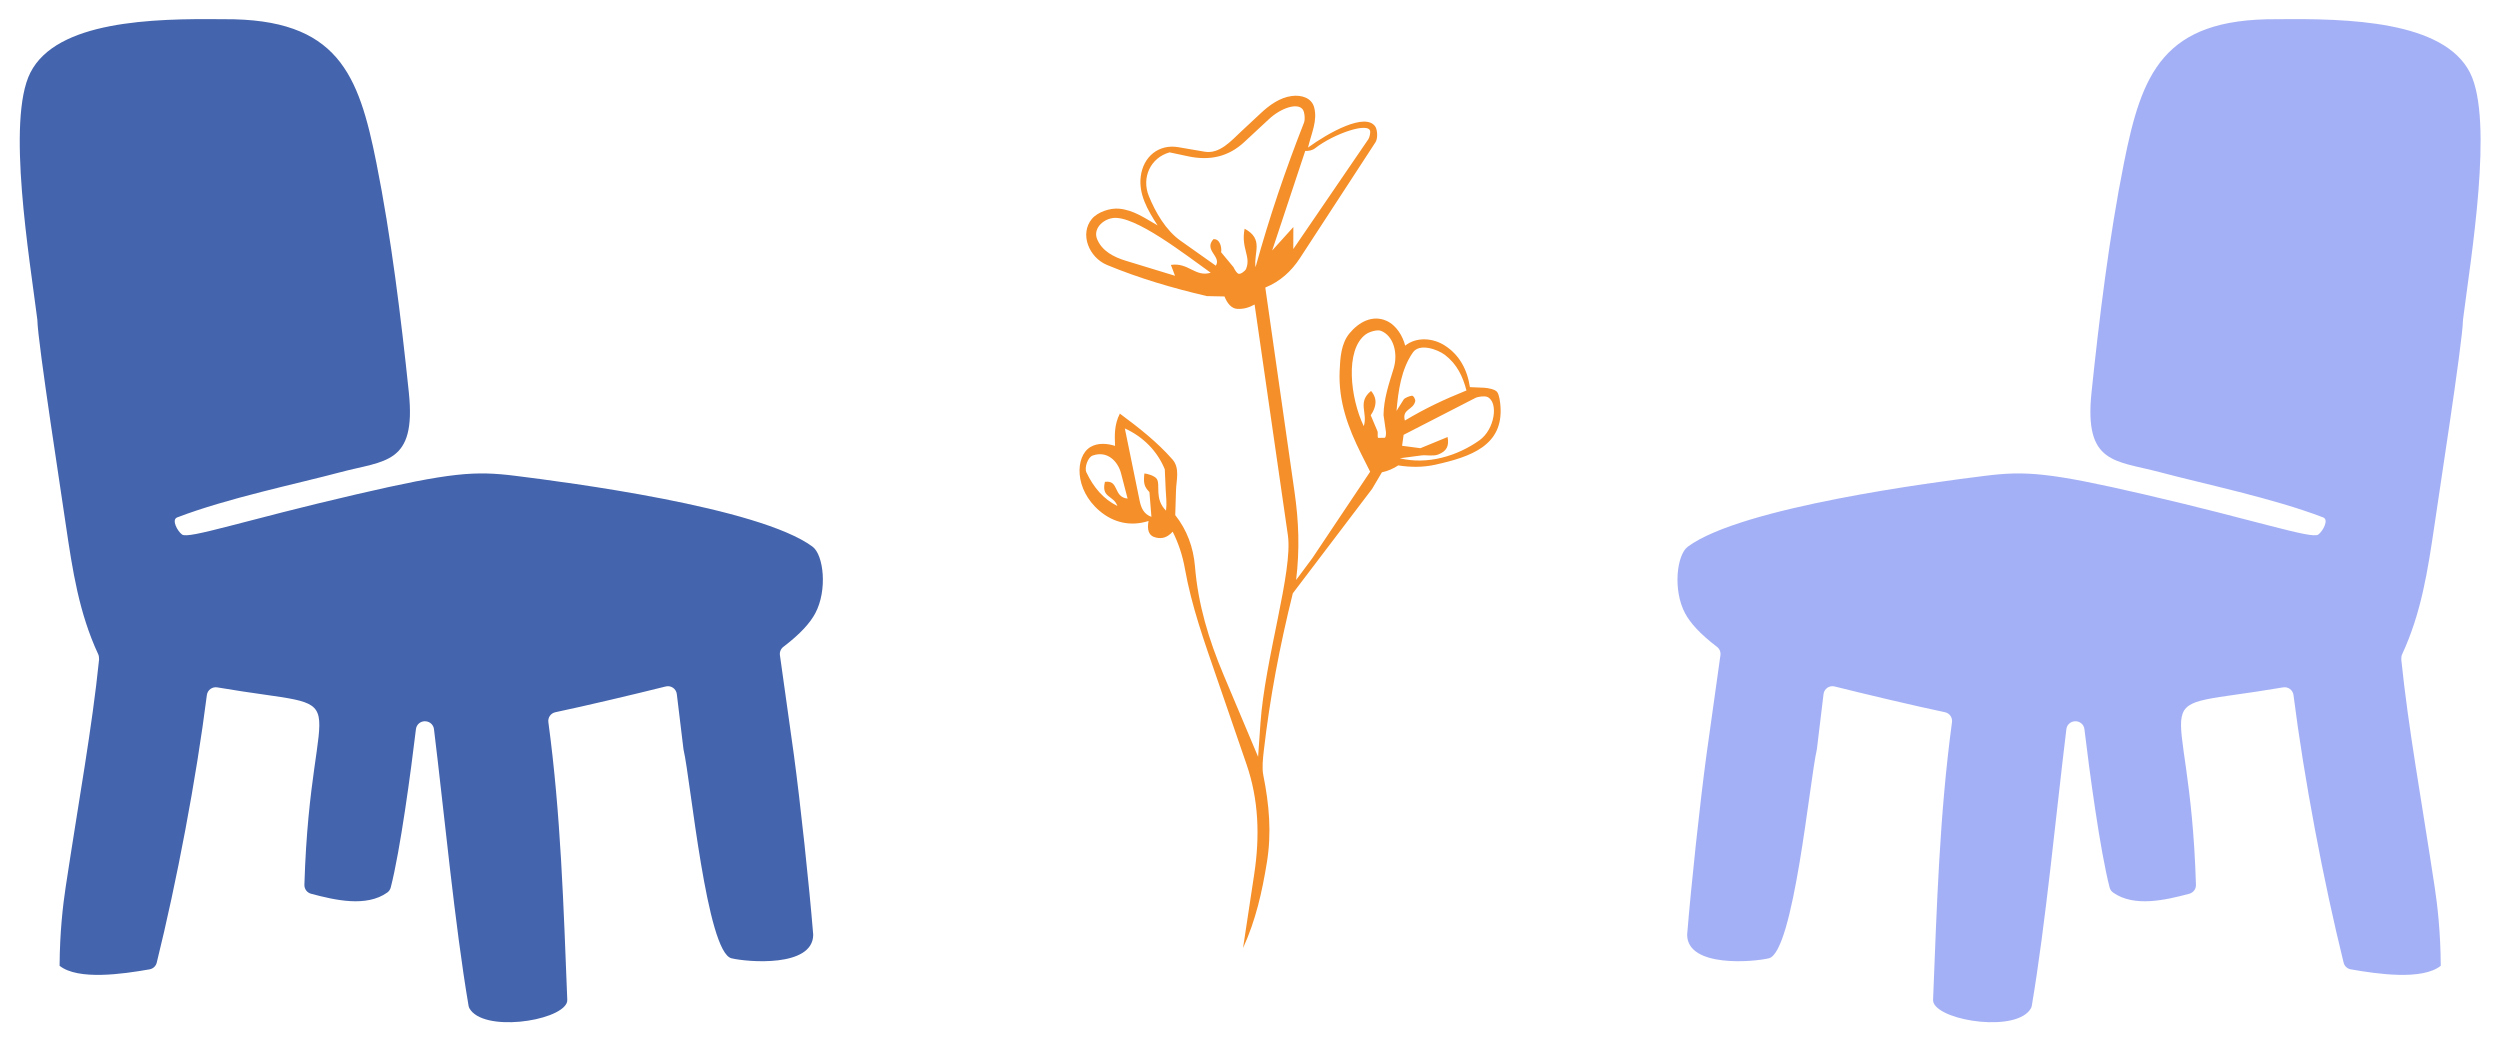
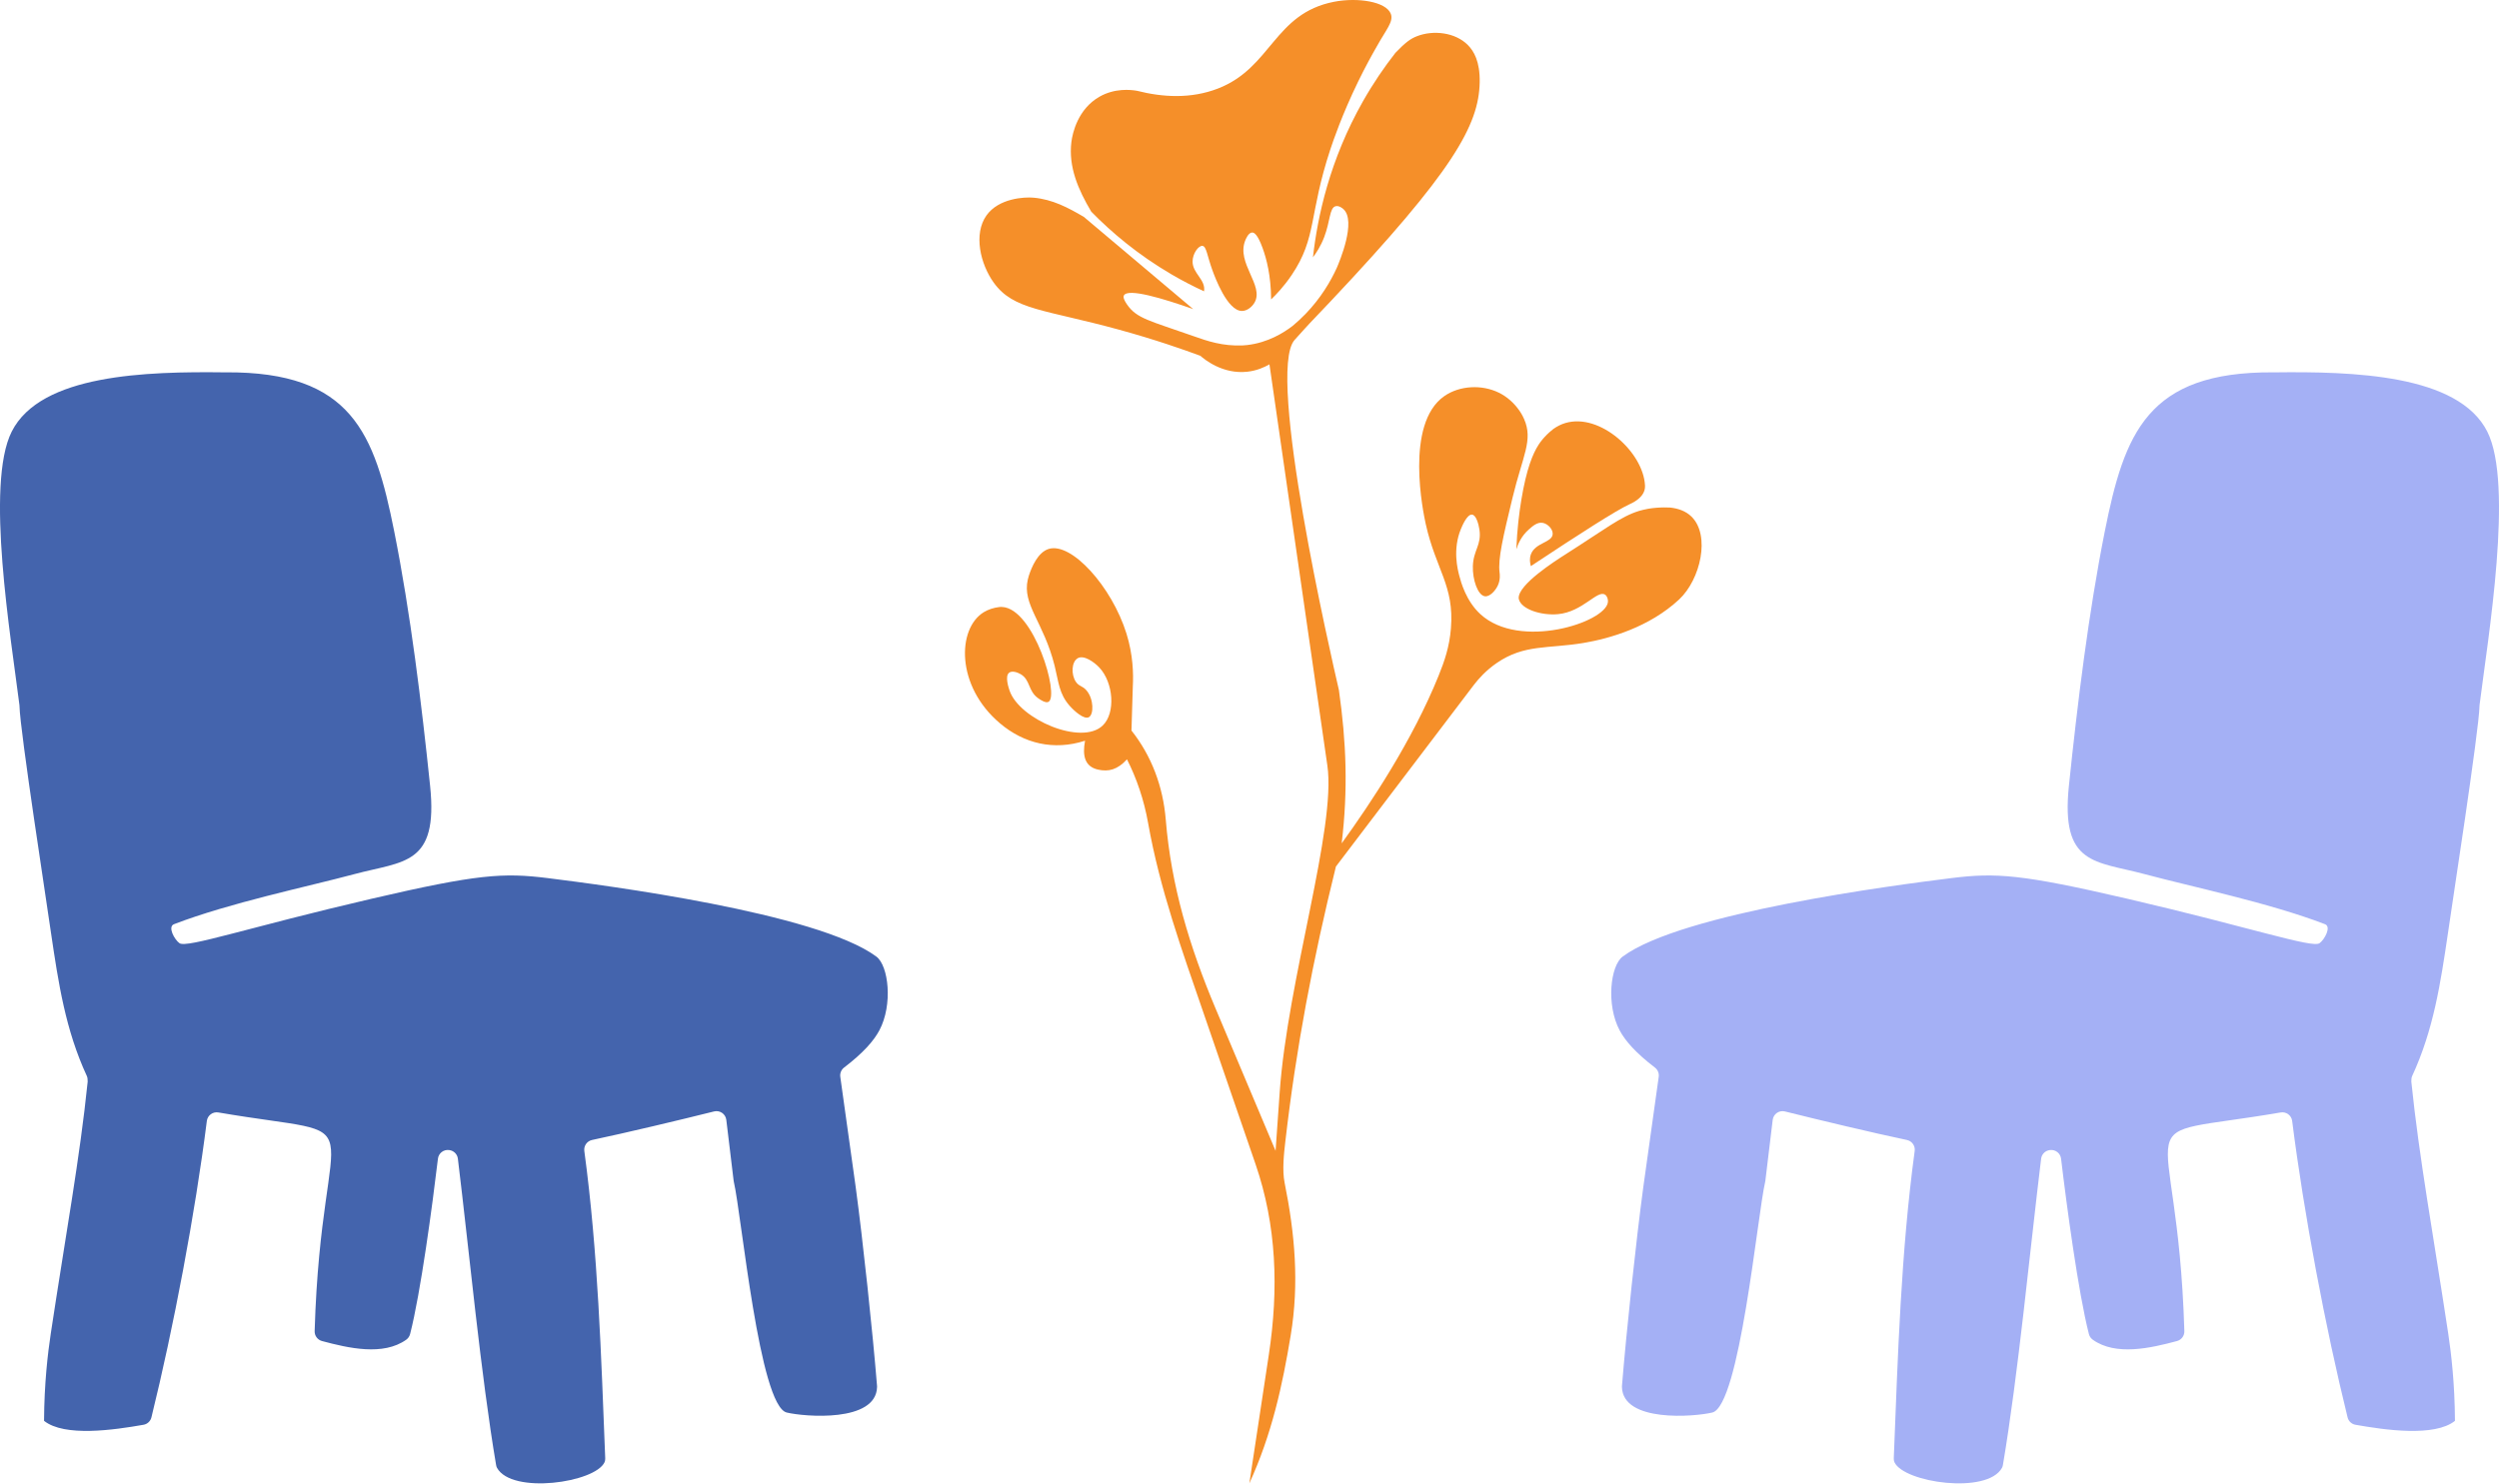
- <svg xmlns="http://www.w3.org/2000/svg" viewBox="150 500 1200 500" role="img" aria-label="Logo Gaia Riccobono">
-   <path fill="#4464AD" transform="translate(159.48 509.17) scale(1.00455 1.0022)" d="M317.136,349.628l-3.175-26.355c-.308-2.56-2.785-4.271-5.286-3.644-14.819,3.711-38.178,9.269-52.739,12.34-2.198.464-3.652,2.541-3.351,4.768,5.947,44.061,7.255,88.161,9.033,132.831.023.587-.043,1.187-.286,1.721-4.046,8.868-40.066,14.041-46.484,2.448-.21-.379-.329-.797-.401-1.224-6.592-38.866-11.667-92.755-16.52-132.451-.236-1.934-1.753-3.462-3.684-3.72-.038-.005-.076-.01-.115-.015-2.369-.316-4.538,1.36-4.82,3.733-2.398,20.184-7.498,58.208-12.036,75.831-.255.992-.852,1.859-1.687,2.453-9.988,7.097-24.92,3.636-36.392.563-1.924-.515-3.241-2.287-3.182-4.278,2.975-100.495,29.056-82.44-41.622-94.56-2.404-.412-4.675,1.251-4.981,3.671-5.066,40.093-14.39,89.407-23.959,128.189-.406,1.646-1.742,2.886-3.411,3.181-12.82,2.267-34.16,5.349-43.001-1.699.093-16.217,1.614-29.165,2.897-37.654,6.487-42.949,12.611-76.186,15.967-109.026-.109-.769.078-1.464-.36-2.409-9.262-19.988-12.294-40.224-15.48-61.784-1.558-11.2-13.456-87.68-13.634-98.203-.003-.157-.011-.3-.031-.456-3.677-29.295-14.817-95.412-3.342-118.189C17.581.827,63.287-.358,97.284.058c.108.001.216-.009.323-.009,54.444-.34,64.33,26.324,72.811,68.837,7.022,35.2,11.794,74.269,15.505,109.992,3.577,34.44-11.414,32.433-32.711,38.135-20.99,5.62-53.87,12.391-77.995,21.655-2.874,1.103.225,6.712,2.363,8.211,3.204,2.245,29.768-6.838,83.158-19.241,45.47-10.563,56.718-11.313,76.035-8.898,24.473,3.06,116.54,14.977,142.053,33.94,5.287,3.929,7.196,20.796,1.305,31.882-2.437,4.585-7.014,9.794-15.271,16.108-1.223.935-1.842,2.459-1.629,3.984l6.643,47.538c3.124,23.13,7.349,62.694,9.24,86.067.013.168.02.337.016.506-.374,15.483-31.375,12.902-39.049,11.053-11.834-2.851-19.505-85.296-22.865-99.749-.035-.148-.06-.29-.078-.441Z" />
-   <path fill="#F58F29" fill-rule="evenodd" transform="translate(668.17 545.95)" d="M83.854,373.65c2.757-18.223,2.158-35.717-3.665-52.646l-14.33-41.656c-6.028-17.522-12.066-34.243-15.312-52.518-1.136-6.394-3.209-12.406-5.837-17.577-2.614,2.874-5.087,3.485-7.968,2.844-3.646-.811-4.392-3.804-3.603-7.984-8.649,2.787-16.87.79-23.489-4.804-12.231-10.336-11.807-26.178-4.454-30.669,3.517-2.148,8.241-1.759,11.856-.557-.192-5.211-.425-10.088,2.307-15.505,9.215,6.848,17.838,13.588,25.213,21.956,3.704,4.203,1.892,10.027,1.75,14.657l-.373,12.118c5.544,6.991,8.713,15.423,9.46,24.556,1.502,18.372,6.579,35.13,13.788,52.243l16.523,39.223,1.128-16.117c2.169-30.994,15.651-73.033,13.168-90.238l-15.981-110.763c-2.687,1.481-5.347,2.285-8.399,2.088-2.635-.17-4.713-2.547-6.049-5.952l-8.473-.173c-16.68-3.916-32.386-8.52-47.886-14.932-8.73-3.611-13.263-14.909-7.307-22.107,2.778-3.357,8.803-5.317,13.042-4.92,7.063.662,12.223,4.467,18.51,8.023-4.859-7.461-9.129-15.004-8.096-23.404,1.194-9.708,8.74-15.741,18.09-14.135l12.615,2.167c7.209,1.238,12.875-5.394,17.596-9.792l9.43-8.786c4.109-3.828,9.063-7.403,14.756-8.158,4.626-.614,9.548.855,10.764,5.476,1.671,6.35-1.204,12.031-2.954,19.265,10.01-7.265,27.672-17.048,32.316-10.034.988,1.492,1.314,5.587.059,7.511l-36.23,55.568c-4.086,6.267-9.418,11.193-16.648,14.153l14.022,98.02c2.071,14.476,2.54,27.626.771,42.356l7.81-10.512,27.727-41.456-4.272-8.509c-6.395-12.739-10.977-25.3-10.373-39.778.267-6.412.683-13.241,4.749-18.158,4.458-5.391,11.023-8.997,17.739-5.993,4.866,2.176,7.854,7.496,8.968,11.912,5.498-4.34,13.357-3.692,19.026-.054,6.931,4.448,10.788,11.457,12.046,19.977l6.792.292c1.839.079,5.353.736,6.312,2.082,1.015,1.424,1.425,4.761,1.577,6.891,1.333,18.76-14.165,24.169-31.349,27.98-5.882,1.305-11.893,1.246-17.734.325-2.063,1.396-5.071,2.77-7.838,3.307l-4.69,7.941-38.078,50.147c-6.388,25.828-10.993,50.153-13.944,75.755-.405,3.511-.907,8.119-.221,11.526,2.838,14.105,4.059,27.752,1.691,42.105-2.296,13.916-5.195,27.278-11.415,40.893l5.367-35.47ZM64.26,68.86c3.103-.311,4.123,3.943,3.706,6.278l5.931,7.144c.654,1.313,1.585,3.003,2.556,3.205s3.09-1.381,3.499-2.377c2.483-6.046-2.563-9.814-.704-19.281,9.426,5.045,4.208,11.646,5.242,18.463,6.66-24.085,14.255-46.421,23.246-69.337.645-1.643.305-5.135-.572-6.344-2.519-3.473-10.558-.657-16.174,4.56l-11.908,11.062c-7.646,7.103-16.597,9.051-26.953,6.844l-8.882-1.893c-9.164,2.546-13.597,12.113-9.97,20.989,3.211,7.858,8.145,16.421,15.196,21.411l16.956,12c2.813-4.492-5.941-7.368-1.167-12.727ZM102.64,63.036l-.031,10.562,36.034-52.729c.571-.835.975-2.871.876-3.75-.525-4.711-17.492,1.102-26.47,8.102-1.343,1.047-3.065,1.343-4.708,1.276l-15.868,47.795,10.166-11.255ZM43.86,81.206c8.476-1.289,11.596,5.992,19.128,3.763-11.717-8.292-36.596-27.924-47.149-26.241-4.974.793-9.353,5.322-7.394,10.1,2.359,5.753,8.04,8.631,13.678,10.353l23.721,7.247-1.984-5.222ZM143.061,161.138c.259.614-.24,3.118.4,3.104l3.021-.069c.637-.015.688-2.248.589-2.937l-1.145-7.958c.107-7.836,2.574-14.918,4.82-22.244,2.346-7.652-.185-15.944-6.089-18.194-1.741-.663-5.49.388-7.329,1.746-10.013,7.397-7.369,30.542-.896,44.032,2.093-6.313-3.26-11.45,3.509-16.916,3.295,3.858,2.41,7.902-.161,11.67l3.281,7.767ZM156.171,155.917c9.835-5.897,18.887-10.139,29.557-14.446-1.707-6.561-4.438-12.541-10.249-17.002-3.521-2.703-12.22-5.857-15.444-1.26-5.69,8.114-7.077,18.736-7.875,28.082l3.418-5.461c.529-.845,2.932-1.718,3.948-1.838.802-.094,1.797,1.857,1.615,2.645-1.013,4.383-6.474,3.616-4.971,9.28ZM172.066,172.248c-2.381.898-5.686.101-8.063.415l-10.286,1.36c13.256,3.228,27.561-1.018,38.272-8.642,7.377-5.251,9.216-18.247,3.82-20.782-1.226-.576-4.402-.257-5.884.505l-34.362,17.661-.733,5.264,8.802,1.156,13.045-5.365c.817,4.331-.467,6.865-4.609,8.428ZM41.526,199.175c.454-3.979.002-6.367-.165-10.12l-.43-9.728c-3.496-8.601-10.275-15.611-19.178-19.628l7.111,34.743c.709,3.465,2.041,6.421,5.649,7.694l-.953-11.887c-2.542-2.589-2.929-4.335-2.436-8.905,1.526.034,4.981,1.126,5.951,2.563,1.909,2.829-1.321,9.538,4.451,15.267ZM12.194,185.343c6.949-1.021,3.864,7.34,10.884,8.032l-3.127-12.061c-1.561-6.021-6.761-11.122-13.739-8.566-2.169.795-3.989,5.745-2.913,8.024,3.394,7.184,8.22,12.902,14.866,16.136-1.808-5.197-7.86-3.794-5.973-11.565Z" />
-   <path fill="#A4B0F5" transform="translate(1340.69 509.17) scale(-1.00455 1.0022)" d="M317.136,349.628l-3.175-26.355c-.308-2.56-2.785-4.271-5.286-3.644-14.819,3.711-38.178,9.269-52.739,12.34-2.198.464-3.652,2.541-3.351,4.768,5.947,44.061,7.255,88.161,9.033,132.831.023.587-.043,1.187-.286,1.721-4.046,8.868-40.066,14.041-46.484,2.448-.21-.379-.329-.797-.401-1.224-6.592-38.866-11.667-92.755-16.52-132.451-.236-1.934-1.753-3.462-3.684-3.72-.038-.005-.076-.01-.115-.015-2.369-.316-4.538,1.36-4.82,3.733-2.398,20.184-7.498,58.208-12.036,75.831-.255.992-.852,1.859-1.687,2.453-9.988,7.097-24.92,3.636-36.392.563-1.924-.515-3.241-2.287-3.182-4.278,2.975-100.495,29.056-82.44-41.622-94.56-2.404-.412-4.675,1.251-4.981,3.671-5.066,40.093-14.39,89.407-23.959,128.189-.406,1.646-1.742,2.886-3.411,3.181-12.82,2.267-34.16,5.349-43.001-1.699.093-16.217,1.614-29.165,2.897-37.654,6.487-42.949,12.611-76.186,15.967-109.026-.109-.769.078-1.464-.36-2.409-9.262-19.988-12.294-40.224-15.48-61.784-1.558-11.2-13.456-87.68-13.634-98.203-.003-.157-.011-.3-.031-.456-3.677-29.295-14.817-95.412-3.342-118.189C17.581.827,63.287-.358,97.284.058c.108.001.216-.009.323-.009,54.444-.34,64.33,26.324,72.811,68.837,7.022,35.2,11.794,74.269,15.505,109.992,3.577,34.44-11.414,32.433-32.711,38.135-20.99,5.62-53.87,12.391-77.995,21.655-2.874,1.103.225,6.712,2.363,8.211,3.204,2.245,29.768-6.838,83.158-19.241,45.47-10.563,56.718-11.313,76.035-8.898,24.473,3.06,116.54,14.977,142.053,33.94,5.287,3.929,7.196,20.796,1.305,31.882-2.437,4.585-7.014,9.794-15.271,16.108-1.223.935-1.842,2.459-1.629,3.984l6.643,47.538c3.124,23.13,7.349,62.694,9.24,86.067.013.168.02.337.016.506-.374,15.483-31.375,12.902-39.049,11.053-11.834-2.851-19.505-85.296-22.865-99.749-.035-.148-.06-.29-.078-.441Z" />
+ <svg xmlns="http://www.w3.org/2000/svg" id="Livello_2" data-name="Livello 2" viewBox="0 0 873.97 518.913">
+   <defs>
+     <style>
+       .cls-1 {
+         fill: #a4b0f5;
+       }
+ 
+       .cls-2 {
+         fill: #f58f29;
+       }
+ 
+       .cls-3 {
+         fill: #4464ad;
+       }
+     </style>
+   </defs>
+   <g id="Livello_1-2" data-name="Livello 1">
+     <g>
+       <g id="uuid-c5db260f-e5e7-4ac1-84b8-ee5b8c291b15" data-name="Livello 1-2">
+         <path class="cls-3" d="M256.577,413.079l-2.568-21.322c-.249-2.071-2.253-3.455-4.277-2.949-11.99,3.003-30.888,7.499-42.668,9.984-1.778.375-2.954,2.056-2.711,3.857,4.811,35.647,5.87,71.326,7.309,107.466.019.475-.034.96-.232,1.392-3.273,7.175-32.415,11.36-37.608,1.981-.17-.307-.266-.645-.324-.991-5.333-31.444-9.439-75.043-13.365-107.159-.191-1.565-1.418-2.801-2.981-3.01-.031-.004-.062-.008-.093-.012-1.916-.256-3.671,1.101-3.9,3.02-1.94,16.33-6.066,47.093-9.738,61.351-.207.802-.689,1.504-1.364,1.984-8.081,5.742-20.161,2.941-29.442.456-1.557-.417-2.622-1.85-2.574-3.461,2.407-81.305,23.508-66.698-33.674-76.504-1.945-.334-3.782,1.012-4.03,2.97-4.099,32.437-11.642,72.335-19.384,103.71-.329,1.331-1.409,2.335-2.76,2.574-10.372,1.834-27.637,4.328-34.79-1.375.075-13.12,1.306-23.596,2.344-30.463,5.249-34.748,10.203-61.638,12.918-88.207-.088-.622.063-1.184-.291-1.949-7.494-16.172-9.946-32.543-12.524-49.986-1.26-9.062-10.886-70.937-11.031-79.451-.002-.127-.009-.243-.025-.369-2.975-23.701-11.988-77.192-2.704-95.62,10.134-20.116,47.113-21.075,74.618-20.738.087.001.174-.007.262-.008,44.047-.275,52.046,21.297,58.907,55.693,5.681,28.478,9.542,60.087,12.544,88.988,2.894,27.863-9.234,26.24-26.465,30.853-16.982,4.547-43.583,10.025-63.101,17.52-2.325.893.182,5.43,1.912,6.643,2.592,1.817,24.084-5.532,67.278-15.567,36.787-8.546,45.887-9.153,61.516-7.199,19.8,2.476,94.286,12.117,114.927,27.459,4.277,3.179,5.822,16.825,1.056,25.794-1.972,3.71-5.675,7.924-12.355,13.032-.99.757-1.49,1.99-1.318,3.224l5.375,38.46c2.527,18.713,5.946,50.722,7.475,69.632.011.136.017.273.013.409-.303,12.526-25.384,10.439-31.593,8.943-9.574-2.307-15.78-69.008-18.499-80.701-.028-.12-.049-.235-.063-.357h0Z" />
+       </g>
+       <g id="uuid-8c7b1b3f-63ec-4dc5-9d2b-7c57febe404c" data-name="Livello 1-2">
+         <path class="cls-1" d="M617.393,413.079c-.015.122-.035.237-.063.357-2.719,11.693-8.925,78.394-18.499,80.701-6.209,1.496-31.29,3.584-31.593-8.943-.003-.137.002-.273.013-.409,1.53-18.91,4.948-50.919,7.475-69.632l5.375-38.46c.172-1.234-.328-2.467-1.318-3.224-6.68-5.108-10.383-9.322-12.355-13.032-4.767-8.969-3.221-22.615,1.056-25.794,20.641-15.341,95.127-24.983,114.927-27.459,15.629-1.954,24.729-1.347,61.516,7.199,43.194,10.034,64.686,17.383,67.278,15.567,1.73-1.212,4.237-5.75,1.912-6.643-19.518-7.495-46.12-12.973-63.101-17.52-17.231-4.614-29.359-2.99-26.465-30.853,3.002-28.901,6.863-60.51,12.544-88.988,6.862-34.395,14.86-55.968,58.907-55.693.087.001.174.009.262.008,27.505-.337,64.484.622,74.618,20.738,9.284,18.428.271,71.919-2.704,95.62-.016.126-.023.242-.025.369-.145,8.513-9.771,70.389-11.031,79.451-2.578,17.442-5.031,33.814-12.524,49.986-.354.764-.203,1.326-.291,1.949,2.715,26.569,7.669,53.459,12.918,88.207,1.037,6.867,2.268,17.343,2.344,30.463-7.152,5.703-24.417,3.208-34.79,1.375-1.35-.239-2.431-1.242-2.76-2.574-7.742-31.376-15.285-71.273-19.384-103.71-.247-1.958-2.085-3.304-4.03-2.97-57.182,9.806-36.081-4.801-33.674,76.504.048,1.611-1.018,3.044-2.574,3.461-9.281,2.486-21.362,5.286-29.442-.456-.675-.48-1.158-1.182-1.364-1.984-3.672-14.258-7.798-45.021-9.738-61.351-.228-1.92-1.983-3.276-3.9-3.02-.031.004-.062.008-.093.012-1.563.209-2.789,1.445-2.981,3.01-3.926,32.116-8.032,75.714-13.365,107.159-.059.346-.154.684-.324.991-5.193,9.379-34.335,5.194-37.608-1.981-.197-.432-.251-.917-.232-1.392,1.438-36.14,2.497-71.82,7.309-107.466.243-1.801-.933-3.482-2.711-3.857-11.78-2.485-30.678-6.981-42.668-9.984-2.023-.507-4.027.878-4.277,2.949l-2.568,21.322h0Z" />
+       </g>
+       <g>
+         <path class="cls-2" d="M540.175,152.893c-.463.503-.946,1.071-1.44,1.744-.034.047-.069.094-.103.141-.135.188-.271.385-.408.59-.038.057-.074.113-.112.169-2.069,3.179-4.273,8.526-6.057,19.311-.735,4.445-1.484,10.328-1.756,17.327.619-2.006,1.841-4.71,4.332-6.92,1.427-1.267,3.079-2.732,5.003-2.329,1.799.377,3.57,2.333,3.372,4.037-.336,2.891-6.082,2.854-7.603,6.94-.56,1.505-.341,3.014-.021,4.135,17.842-11.811,29.839-19.465,34.298-21.534,1.013-.47,4.731-2.057,5.491-5.212.095-.394.126-.743.134-1.033-.002-.135.004-.268-.002-.404-.001-.014-.001-.032-.002-.045-.569-11.569-15.699-25.427-27.832-21.833-1.573.466-2.964,1.2-4.205,2.076-.818.637-1.918,1.568-3.09,2.839Z" />
+         <path class="cls-2" d="M381.651,74.053c6.979,7.125,16.215,15.012,28.079,21.941,3.901,2.278,7.708,4.232,11.358,5.912.654-4.091-4.007-6.226-4.011-10.412-.003-2.792,2.067-5.596,3.43-5.484,1.435.118,1.645,3.433,3.528,8.584.84,2.296,5.193,14.203,10.324,14.188,1.755-.005,3.545-1.406,4.434-3.012,3.299-5.964-6.42-13.696-3.321-21.585.179-.455,1.105-2.813,2.429-2.849.732-.02,1.921.66,3.655,5.404,1.375,3.764,2.938,9.662,2.989,17.994,1.704-1.631,4.474-4.496,7.196-8.531,8.872-13.152,5.937-21.017,13.529-43.983.974-2.946,4.129-12.21,9.689-23.639,2.514-5.168,4.835-9.369,6.53-12.312,3.26-5.904,5.959-8.703,4.922-11.422-1.637-4.292-11.604-5.83-19.85-4.227-21.041,4.088-21.812,23.072-40.616,30.352-9.429,3.65-19.275,3.079-28.324.786-2.205-.38-7.756-.988-13.129,2.091-7.502,4.296-9.39,12.597-9.796,15.816-1.063,8.673,2.332,16.622,6.957,24.39 0,0,0-0.0 0-0Z" />
+         <path class="cls-2" d="M591.551,180.713c-2.046-1.999-4.762-2.877-7.519-3.163-1.126-.053-2.782-.082-4.788.079-1.008.081-1.954.2-2.864.356-1.3.248-2.395.527-3.175.752-6.402,1.959-11.973,6.459-25.575,15.107-3.836,2.438-16.662,10.643-16.503,15.38.005.152.031.284.061.405.891,3.557,7.911,5.742,13.65,5.223,8.718-.787,13.853-8.688,16.531-6.799.802.566,1.062,1.764.963,2.601-.841,7.1-30.843,16.823-44.595,4.198-5.033-4.621-6.791-11.226-7.367-13.392-.606-2.276-2.392-9.271.536-16.372.41-.995,2.169-5.261,3.911-5.065,1.456.163,2.307,3.376,2.582,5.246.797,5.416-2.122,7.156-2.296,12.769-.146,4.696,1.688,10.179,4.175,10.549,1.722.257,3.719-1.944,4.574-3.809.941-2.052.655-4.032.589-4.541-.608-4.685,1.241-12.504,4.55-26.189,3.537-14.627,7.268-20.065,4.035-27.445-.328-.748-.679-1.406-1.014-1.968-.18-.29-.358-.582-.55-.862-.053-.078-.1-.143-.15-.215-1.869-2.654-4.28-4.793-7.116-6.186-5.956-2.926-13.725-2.53-19.073,1.191-13.965,9.72-7.325,41.009-6.501,44.761,3.549,15.942,10.024,21.595,8.808,36.472-.519,6.501-2.256,11.507-4.347,16.677-9.137,22.558-23.572,44.342-33.862,58.548,2.243-18.667,1.647-35.332-.976-53.669-2.636-11.367-25.536-111.052-15.511-122.407,2.307-2.598,5.208-5.741,5.208-5.741,1.635-1.706,4.261-4.457,7.464-7.857,42.909-45.545,51.806-61.607,52.085-76.582.135-7.245-2.061-10.916-4.131-13.004-4.434-4.473-12.136-5.317-17.833-3.086-2.321.909-4.072,2.235-7.521,5.821-3.825,4.891-7.7,10.518-11.337,16.93-11.626,20.493-15.888,40.293-17.495,54.591,1.17-1.549,2.724-3.91,3.926-7.044,2.157-5.623,1.828-10.303,4.004-10.833,1.223-.298,2.435.762,2.677.973,4.739,4.144-1.427,18.65-2.275,20.602-2.182,4.769-5.577,10.564-10.915,16.094-1.502,1.557-3.01,2.938-4.481,4.163-3.127,2.406-8.607,5.878-15.946,6.736-.492.058-1.009.105-1.583.129-7.048.295-12.338-1.54-17.05-3.201-15.647-5.518-19.974-6.178-23.383-11.13-1.454-2.113-1.254-2.845-1.094-3.148,1.397-2.651,13.624,1.032,24.241,4.769-12.753-10.754-25.506-21.508-38.259-32.262-5.565-3.263-10.885-6.09-17.534-6.711-3.219-.304-12.242.177-16.525,6.235-4.578,6.474-2.148,16.965,2.585,23.521,6.918,9.582,17.657,9.27,43.601,16.367,12.718,3.479,22.722,6.997,28.633,9.187,1.349,1.18,7.763,6.544,16.451,5.57,3.344-.375,5.973-1.57,7.718-2.585l20.251,140.364c3.155,21.797-13.94,75.074-16.678,114.36l-1.432,20.416-20.948-49.703c-9.137-21.683-15.562-42.923-17.463-66.203-.951-11.57-4.968-22.266-11.989-31.125l.469-15.347c.254-4.537.089-11.152-2.218-18.578-5.12-16.424-19.263-32.113-27.234-29.591-3.728,1.175-5.9,6.253-6.904,9.343-.125.404-.25.84-.364,1.33-2.048,8.82,5.576,14.909,9.392,30.246,1.395,5.607,1.507,9.696,5.203,13.899,1.696,1.929,5.067,4.929,6.746,4.035,1.785-.951,1.747-6.352-.796-9.349-1.449-1.708-2.639-1.369-3.768-3.076-1.67-2.523-1.506-6.943.682-8.209,2.155-1.247,5.786,1.386,7.542,3.248,4.937,5.237,5.796,15.886,1.192,20.298-7.465,7.152-29.153-2.224-32.566-12.198-.304-.889-1.74-5.067-.155-6.281,1.007-.772,2.89-.157,4.038.52,3.431,2.023,2.519,5.901,6.154,8.442.703.491,2.597,1.808,3.601,1.217,3.84-2.26-5.121-32.584-16.229-33.178-.431-.023-.8.003-1.091.037-1.89.242-3.72.801-5.347,1.79-9.315,5.703-9.847,25.777,5.652,38.868,8.389,7.097,18.806,9.631,29.769,6.096-1.001,5.297-.063,9.086,4.562,10.113,3.65.811,6.78.038,10.1-3.599,3.333,6.552,5.956,14.168,7.388,22.279,4.119,23.153,11.773,44.342,19.415,66.545l18.16,52.795c7.376,21.455,8.136,43.62,4.638,66.71l-6.805,44.951c7.883-17.248,11.557-34.179,14.472-51.819,3.004-18.186,1.457-35.484-2.142-53.353-.874-4.322-.241-10.164.279-14.612,3.738-32.442,9.581-63.276,17.666-95.997l48.258-63.554c1.622-2.116,4.22-5.056,8.022-7.667,9.606-6.59,17.856-4.917,30.326-6.995,9.112-1.521,23.014-5.513,33.418-15.207,7.479-6.969,11.04-22.432,4.322-28.995Z" />
+       </g>
+     </g>
+   </g>
</svg>
